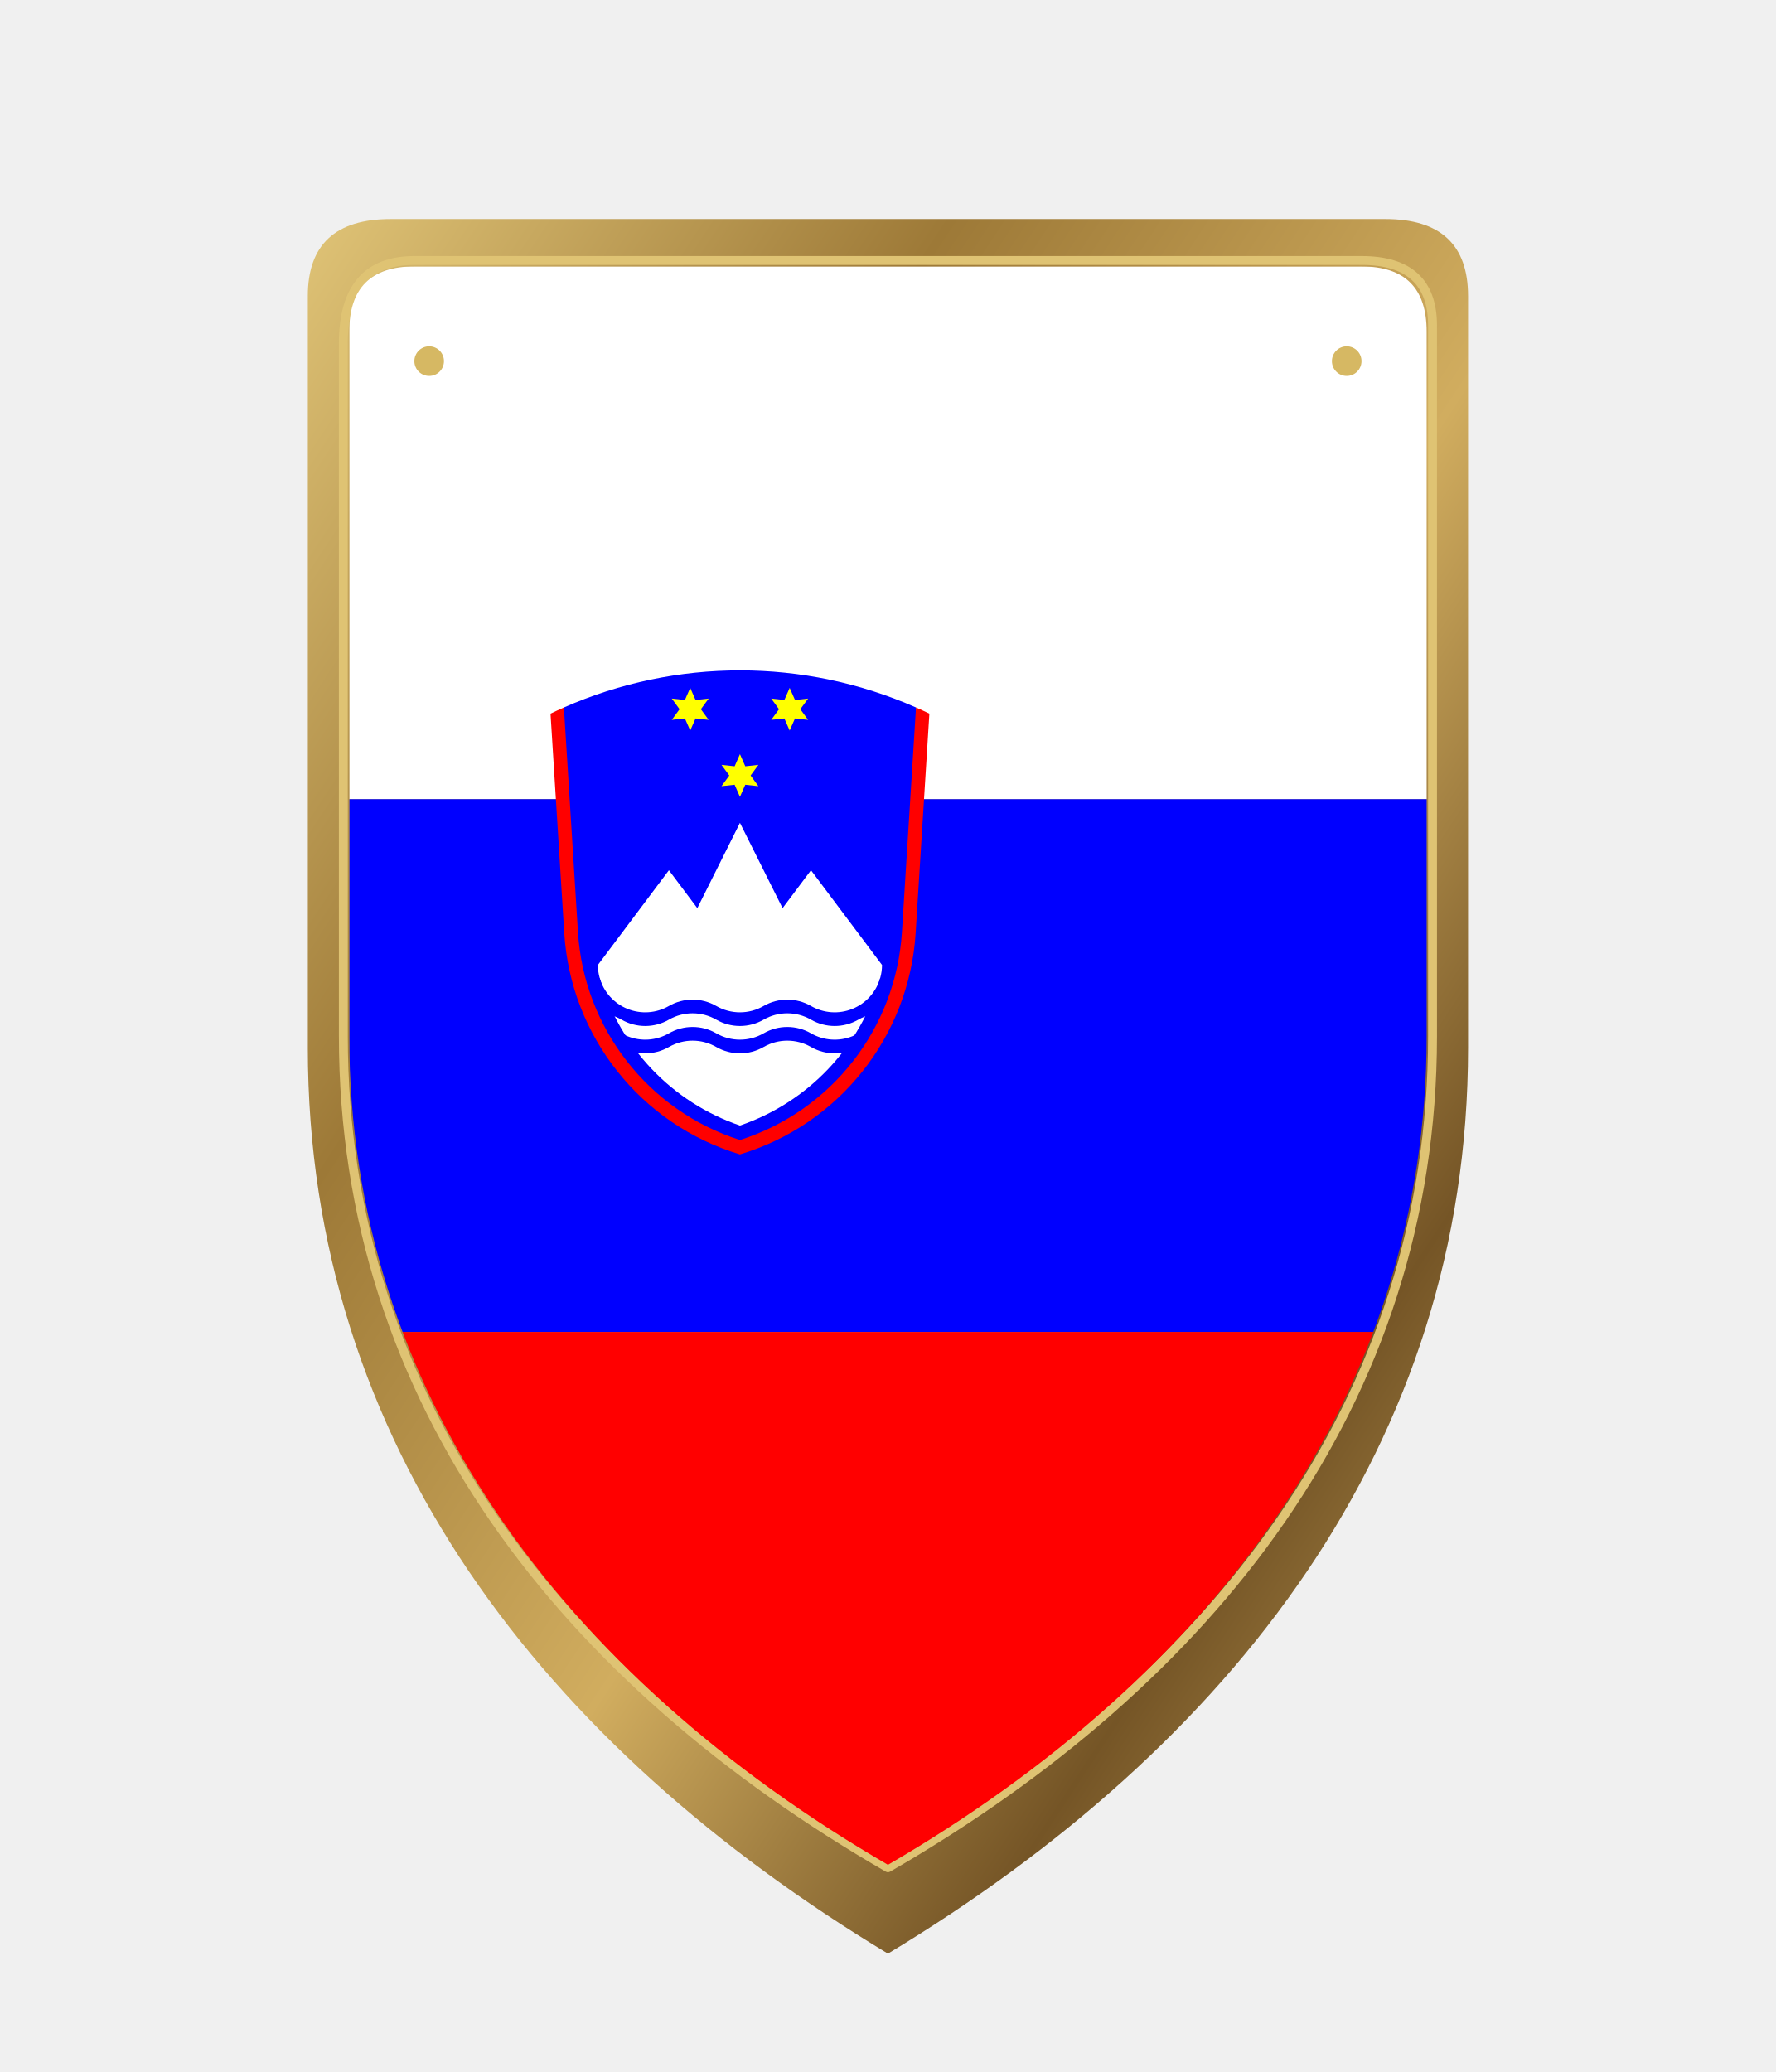
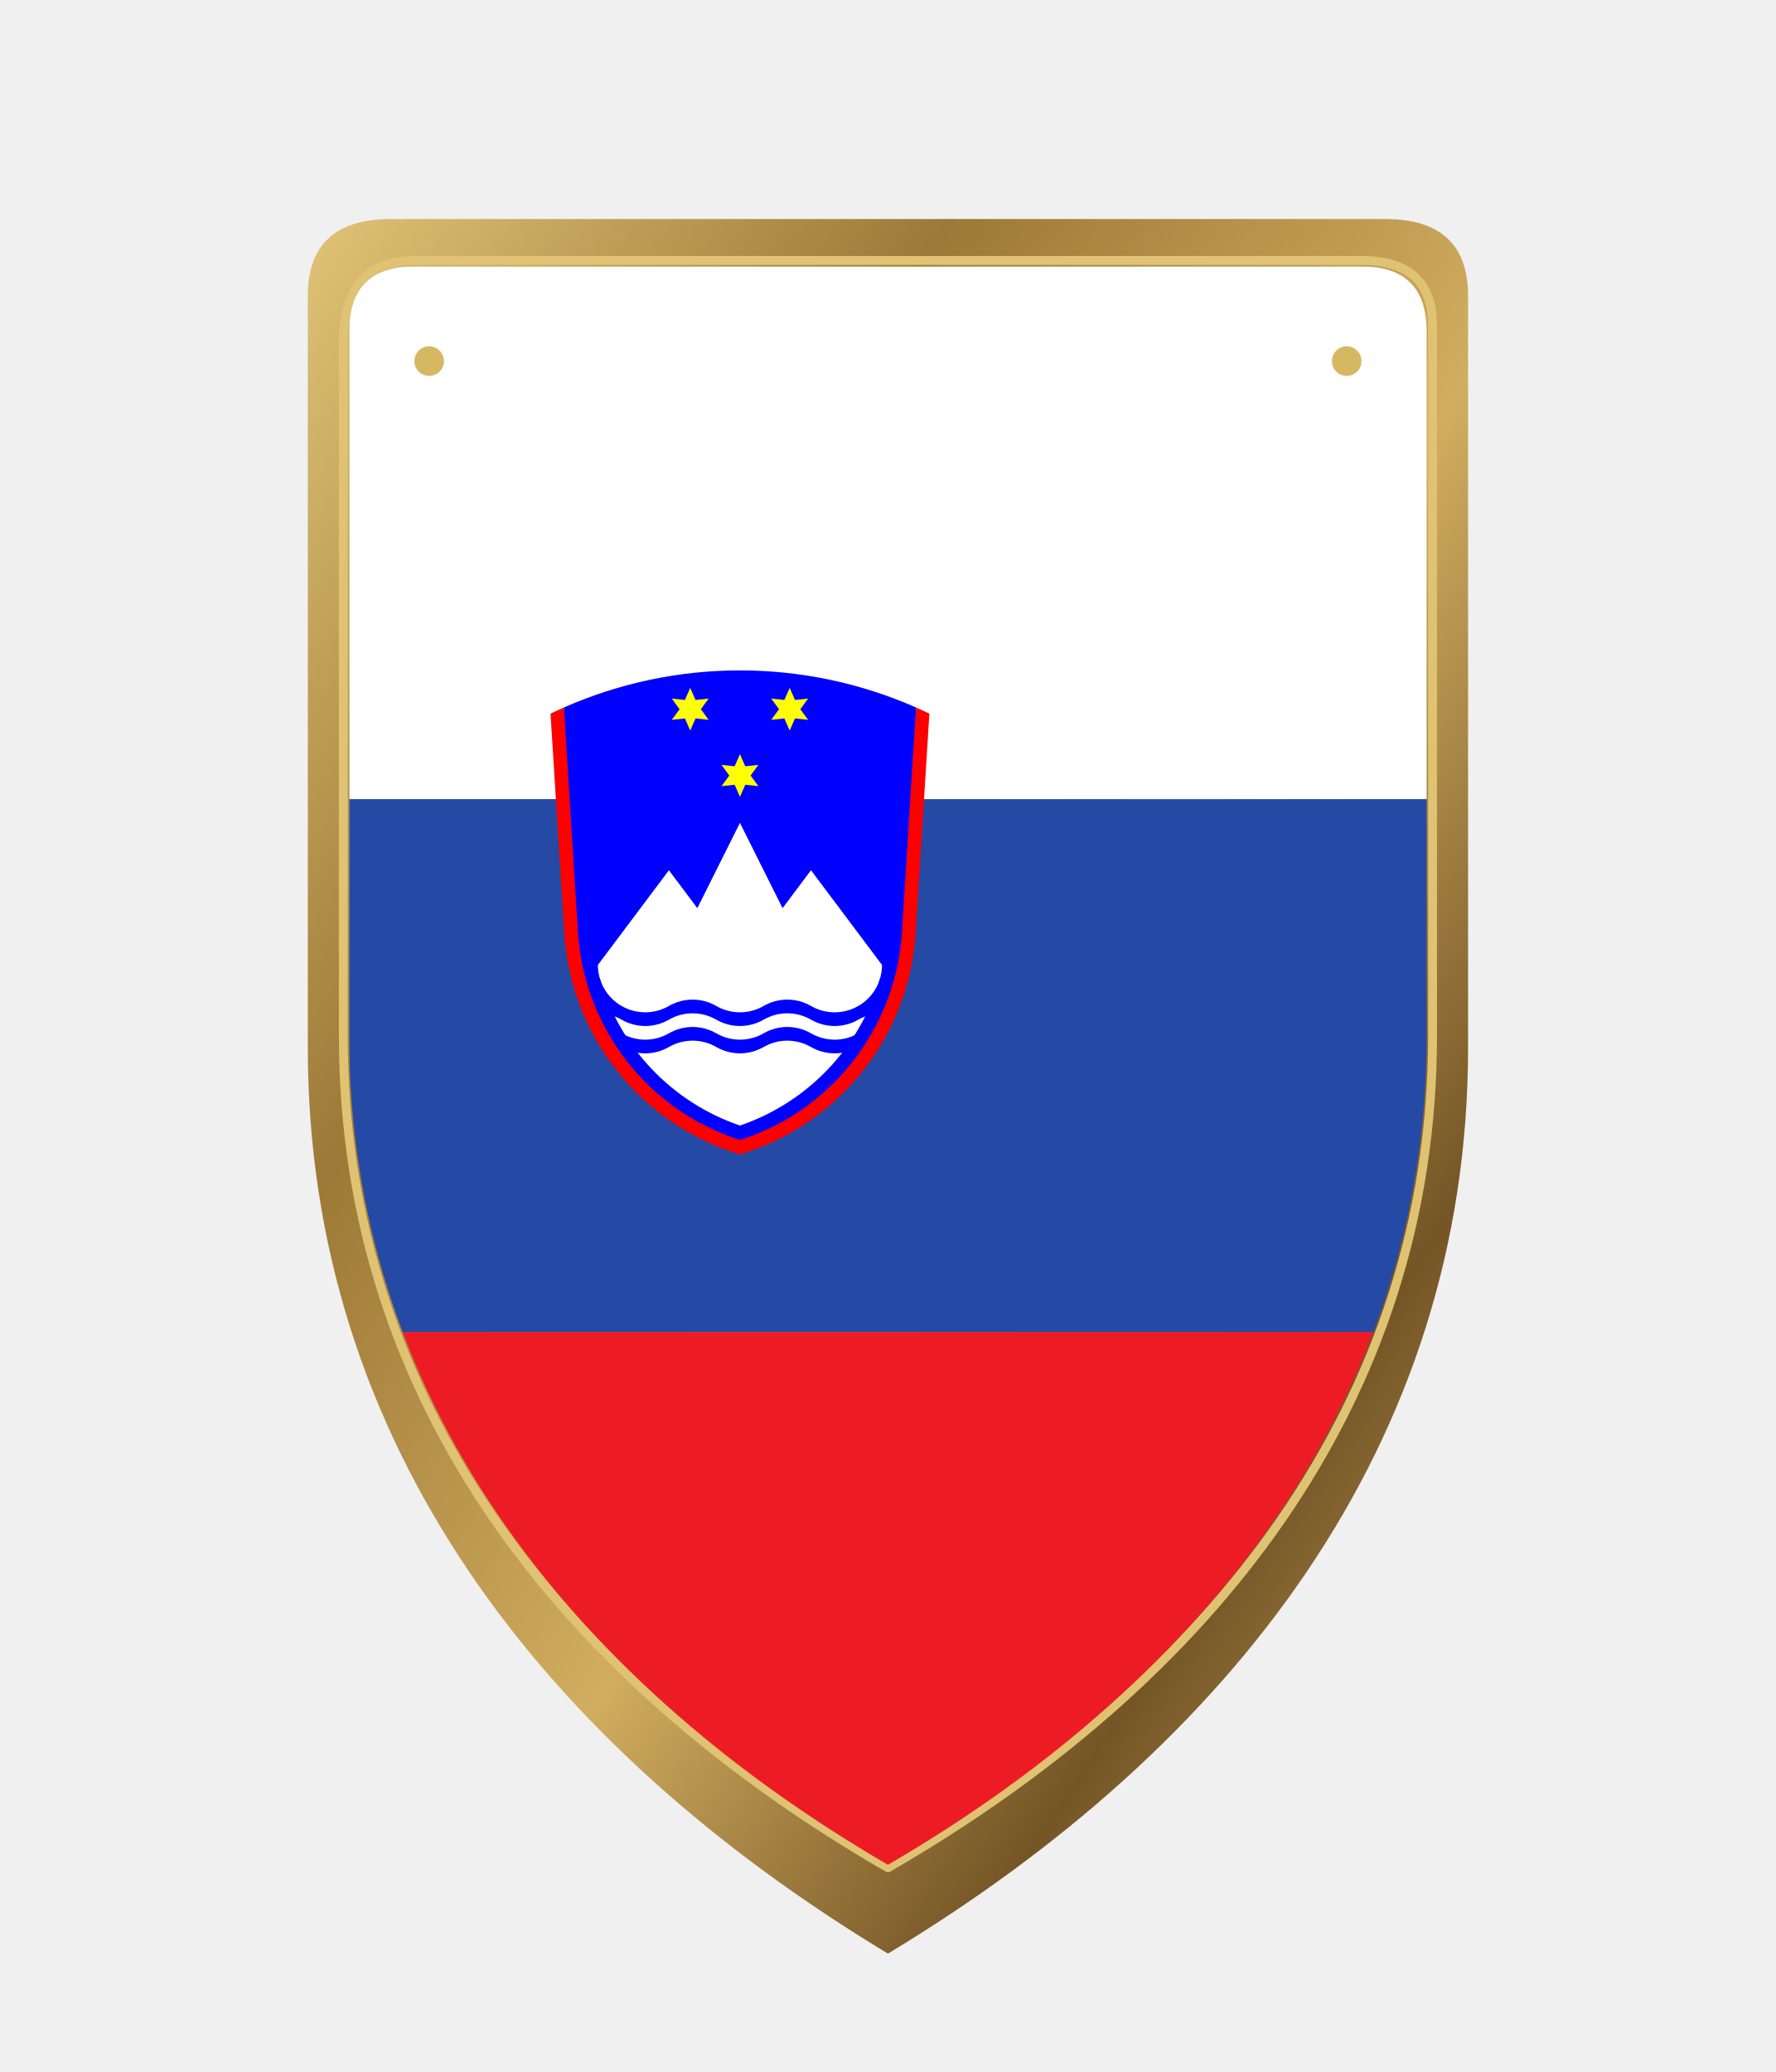
<svg xmlns="http://www.w3.org/2000/svg" viewBox="0 0 600 700" width="600" height="700">
  <defs>
    <g id="emblem" fill="#00f">
      <path d="M-37.175-94.368a92.195 92.195 0 0 1 74.351 0Q43-12 0-1q-43-11-37.175-93.368z" />
      <path id="a" d="m0-84.5 1.125 2.551L3.897-82.25 2.25-80l1.647 2.25L1.125-78.051 0-75.5l-1.125-2.551-2.772.301L-2.25-80l-1.647-2.25 2.772.301" fill="#ff0" />
      <use href="#a" x="-10.5" y="-14" />
      <use href="#a" x="10.5" y="-14" />
      <path d="m0-70 9 18 6-8 15 20a10 10 0 0 1-.385 2.747A46.401 46.401 0 0 1 0-6.091A46.401 46.401 0 0 1-29.615-37.253 10 10 0 0 1-30-40l15-20 6 8z" fill="#fff" />
      <path id="b" d="M-29.615-37.253A10 10 0 0 0-15-31.34a10 10 0 0 1 10 0 10 10 0 0 0 10 0 10 10 0 0 1 10 0A10 10 0 0 0 29.615-37.253L30-37.113v7.321a10 10 0 0 0-5 1.34 10 10 0 0 1-10 0 10 10 0 0 0-10 0 10 10 0 0 1-10 0 10 10 0 0 0-10 0 10 10 0 0 1-10 0 10 10 0 0 0-5-1.34v-7.321" />
      <use href="#b" y="5.774" />
      <path d="M-40-93.066a92.195 92.195 0 0 1 2.825-1.302l2.971 47.449A49.301 49.301 0 0 0 0-3.036a49.301 49.301 0 0 0 34.205-43.883l2.971-47.449A92.195 92.195 0 0 1 40-93.066L37.1-46.738A52.202 52.202 0 0 1 0 0a52.202 52.202 0 0 1-37.1-46.738z" fill="red" />
    </g>
    <linearGradient id="antique-brass" x1="0%" y1="0%" x2="100%" y2="100%">
      <stop offset="0%" stop-color="#e0c477" />
      <stop offset="28%" stop-color="#9d7937" />
      <stop offset="55%" stop-color="#d1ad5f" />
      <stop offset="78%" stop-color="#755526" />
      <stop offset="100%" stop-color="#c9a85d" />
    </linearGradient>
    <linearGradient id="dark-edge" x1="0%" y1="0%" x2="0%" y2="100%">
      <stop offset="0%" stop-color="#40392f" />
      <stop offset="100%" stop-color="#171916" />
    </linearGradient>
    <clipPath id="shield-clip">
      <path d="         M 118 112         Q 118 90 140 90         L 460 90         Q 482 90 482 112         L 482 350         C 482 470 410 566 300 630         C 190 566 118 470 118 350         Z" />
    </clipPath>
  </defs>
  <g id="shield" filter="url(#shield-shadow)">
    <path id="shield-outer" d="             M 104 100             Q 104 74 132 74             L 468 74             Q 496 74 496 100             L 496 354             C 496 488 416 590 300 660             C 184 590 104 488 104 354             Z" fill="url(#antique-brass)" stroke="#3b2b16" stroke-width="0" stroke-linejoin="round" />
    <path id="shield-recess" d="             M 116 116             Q 116 88 140 88             L 460 88             Q 484 88 484 110             L 484 350             C 484 474 409 568 300 631             C 191 568 116 474 116 350             Z" fill="#00000000" stroke="#dfc373" stroke-width="3" stroke-linejoin="round" />
    <g id="flag-art" clip-path="url(#shield-clip)" filter="url(#paper-grain)">
      <rect x="118" y="90" width="365" height="180" fill="#fff" />
-       <rect x="118" y="270" width="365" height="180" fill="#00f" />
-       <rect x="118" y="450" width="365" height="180" fill="#f00" />
+       <rect x="118" y="270" width="365" height="180" fill="#254aa5" />
+       <rect x="118" y="450" width="365" height="180" fill="#ed1c24" />
      <use href="#emblem" transform="translate(250 390) scale(1.6)" />
    </g>
    <g fill="#d6b863" stroke="#4b351a" stroke-width="0">
      <circle cx="145" cy="122" r="5" />
      <circle cx="455" cy="122" r="5" />
    </g>
  </g>
</svg>
